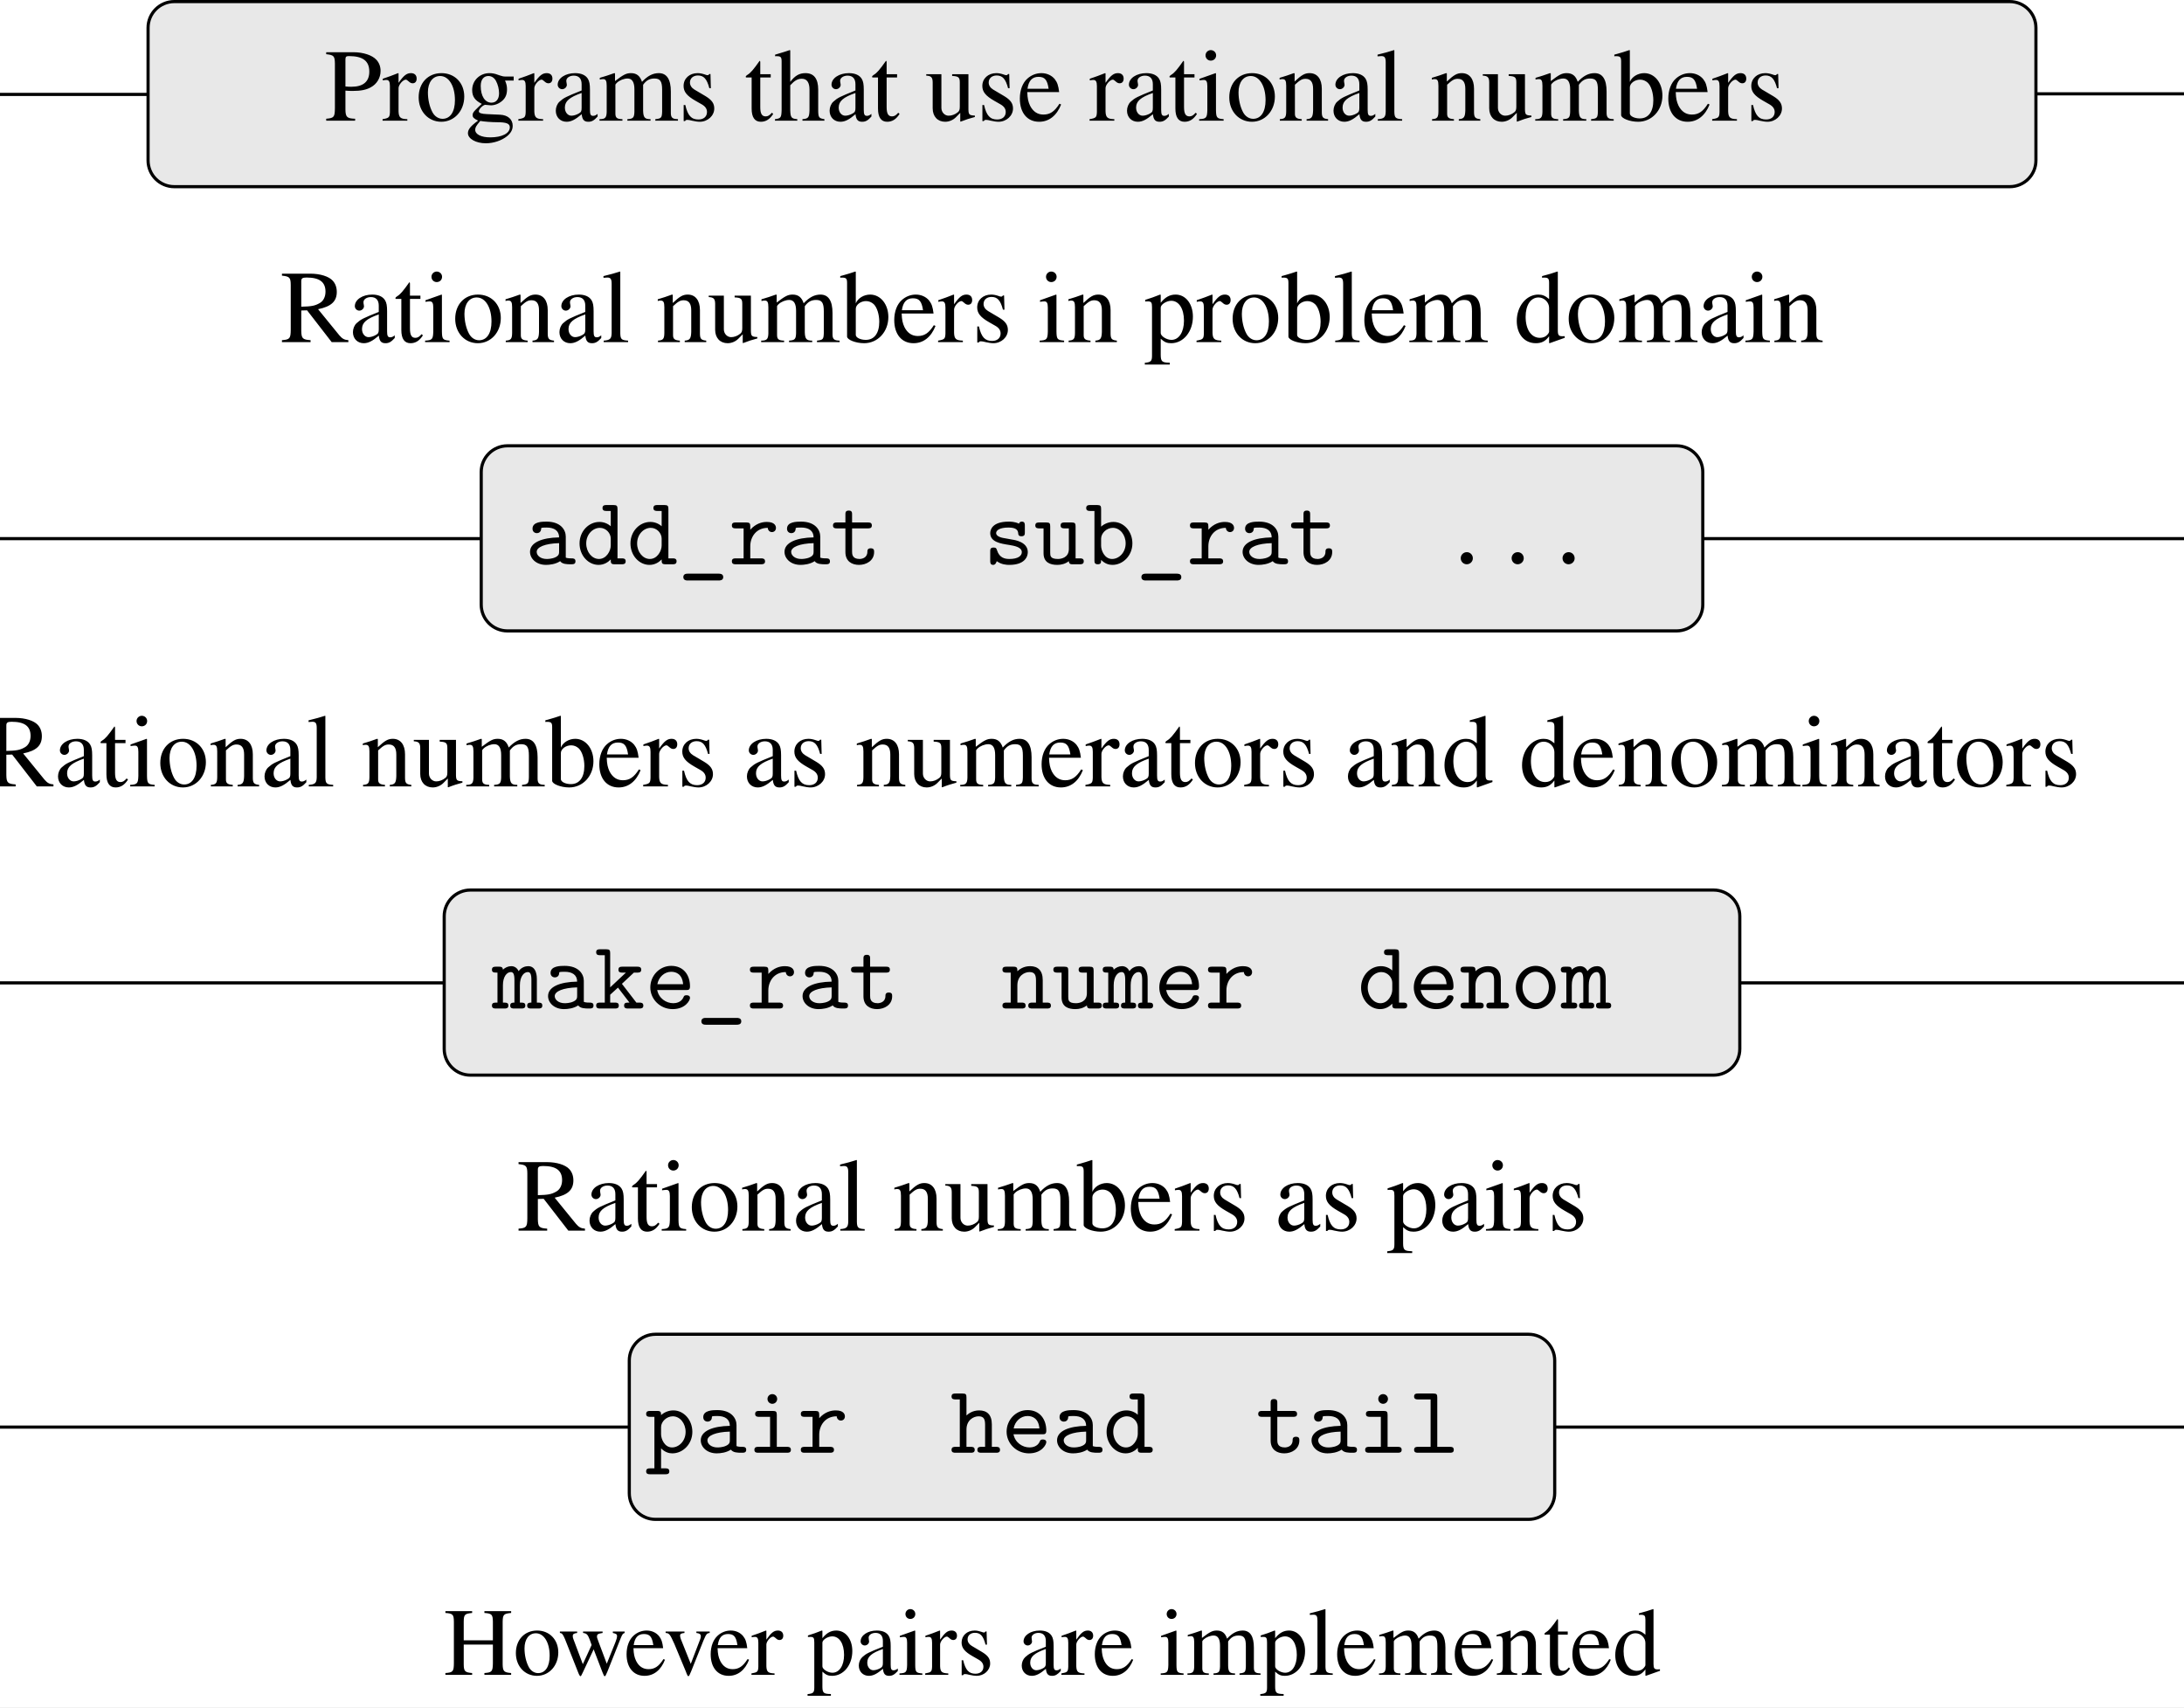
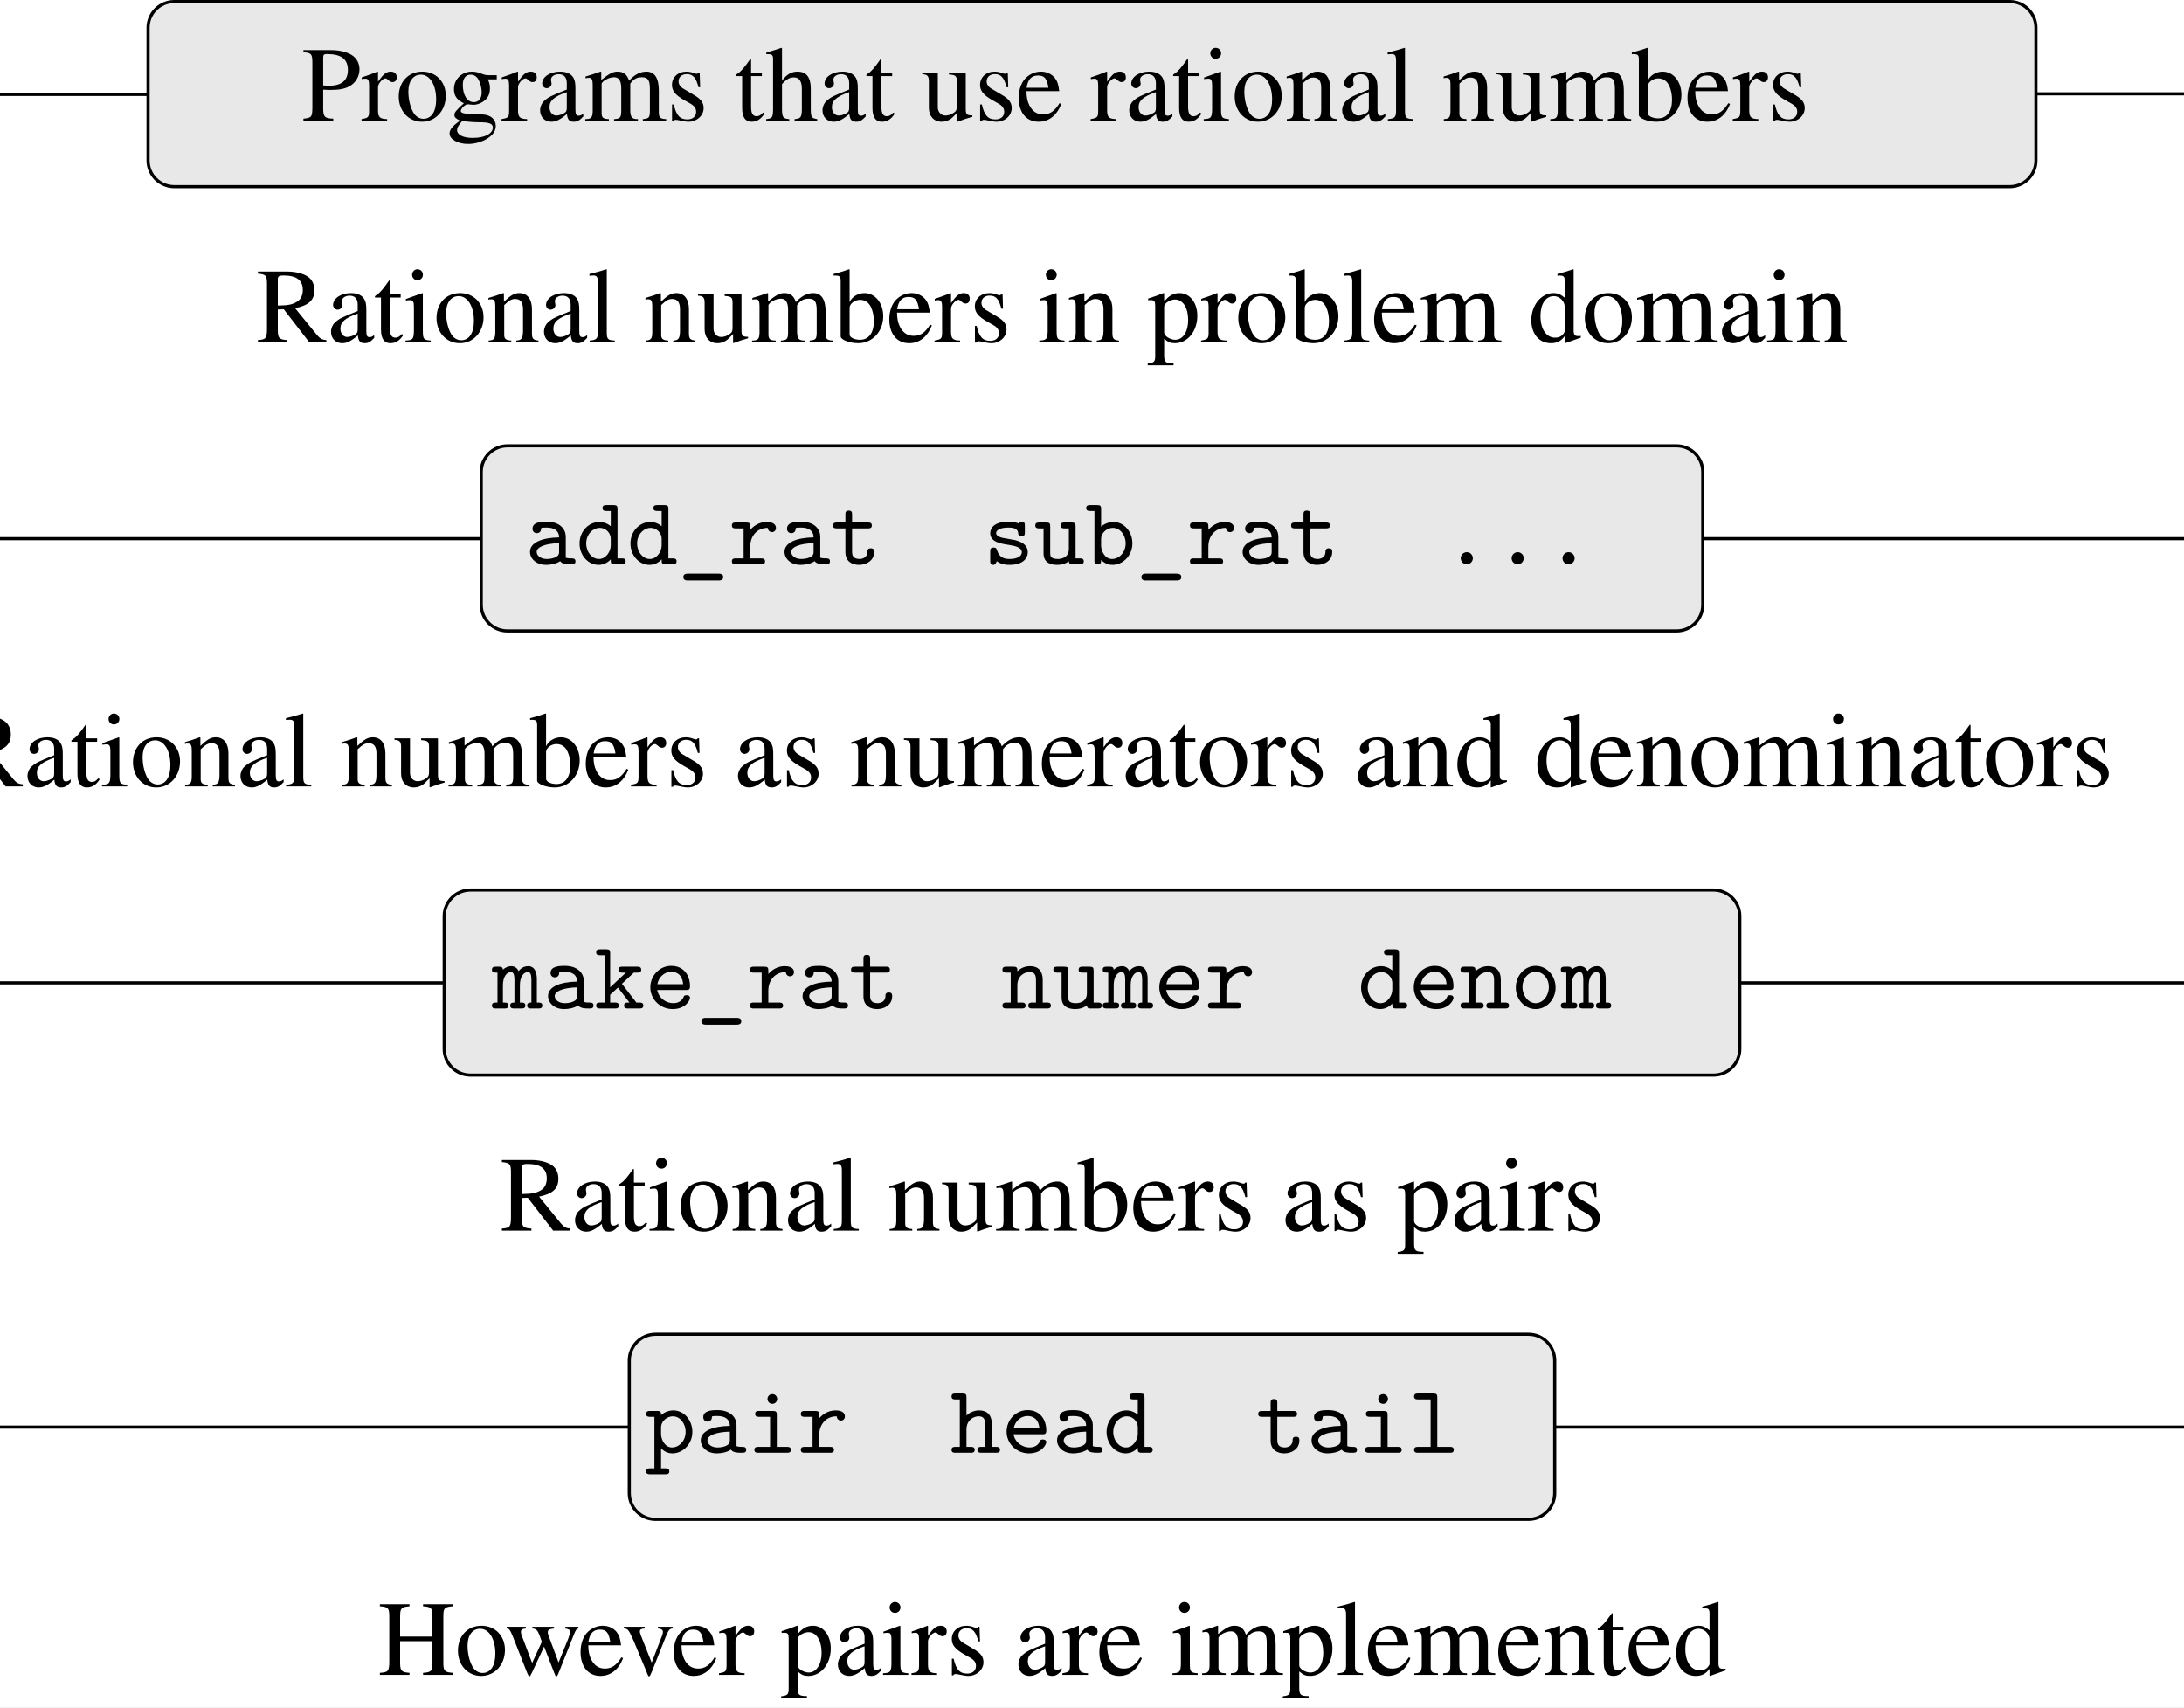
<svg xmlns="http://www.w3.org/2000/svg" preserveAspectRatio="xMinYMin meet" viewBox="0 0 450.545 352.154" id="svg4113" style="display:inline" version="1.1" width="450.545" height="352.154">
  <defs id="defs4115" />
  <rect width="100%" height="100%" fill="#ffffff" id="rect6" x="0" y="0" />
  <g transform="matrix(0.8,0,0,0.8,-68.15462,-62.97994)" id="layer6" style="display:inline">
    <rect width="486.818" height="47.727" rx="6.764" ry="6.764" x="123.375" y="79.131" id="rect4103" style="display:inline;fill:#e8e8e8;fill-opacity:1;stroke:#000000;stroke-width:0.812;stroke-linecap:round;stroke-linejoin:round;stroke-miterlimit:4;stroke-dasharray:none;stroke-dashoffset:0;stroke-opacity:1" />
    <rect width="315" height="47.727" rx="6.764" ry="6.764" x="209.284" y="193.676" id="rect4103-6" style="display:inline;fill:#e8e8e8;fill-opacity:1;stroke:#000000;stroke-width:0.812;stroke-linecap:round;stroke-linejoin:round;stroke-miterlimit:4;stroke-dasharray:none;stroke-dashoffset:0;stroke-opacity:1" />
    <rect width="334.091" height="47.727" rx="6.764" ry="6.764" x="199.739" y="308.221" id="rect4103-5" style="display:inline;fill:#e8e8e8;fill-opacity:1;stroke:#000000;stroke-width:0.812;stroke-linecap:round;stroke-linejoin:round;stroke-miterlimit:4;stroke-dasharray:none;stroke-dashoffset:0;stroke-opacity:1" />
    <rect width="238.636" height="47.727" rx="6.764" ry="6.764" x="247.466" y="422.767" id="rect4103-69" style="display:inline;fill:#e8e8e8;fill-opacity:1;stroke:#000000;stroke-width:0.812;stroke-linecap:round;stroke-linejoin:round;stroke-miterlimit:4;stroke-dasharray:none;stroke-dashoffset:0;stroke-opacity:1" />
  </g>
  <text style="font-style:normal;font-variant:normal;font-weight:normal;font-stretch:normal;font-size:19.855px;line-height:125%;font-family:Times;-inkscape-font-specification:'Times, Normal';font-variant-ligatures:normal;font-variant-caps:normal;font-variant-numeric:normal;font-feature-settings:normal;text-align:center;letter-spacing:0px;word-spacing:0px;writing-mode:lr-tb;text-anchor:middle;fill:#000000;fill-opacity:1;stroke:none;stroke-width:0.8" xml:space="preserve" id="text6868" y="24.897" x="225.163">
-     <tspan style="font-style:normal;font-variant:normal;font-weight:normal;font-stretch:normal;font-size:21.333px;font-family:Times;-inkscape-font-specification:'Times, Normal';font-variant-ligatures:normal;font-variant-caps:normal;font-variant-numeric:normal;font-variant-east-asian:normal;text-align:center;writing-mode:lr-tb;text-anchor:middle;fill:#000000;stroke-width:0.8" id="tspan6870" y="24.897" x="225.163">Programs that use rational numbers</tspan>
+     <tspan style="font-style:normal;font-variant:normal;font-weight:normal;font-stretch:normal;font-size:22px;font-family:Times;-inkscape-font-specification:'Times, Normal';font-variant-ligatures:normal;font-variant-caps:normal;font-variant-numeric:normal;font-variant-east-asian:normal;text-align:center;writing-mode:lr-tb;text-anchor:middle;fill:#000000;stroke-width:0.8" id="tspan6870" y="24.897" x="225.163">Programs that use rational numbers</tspan>
  </text>
  <text style="font-style:normal;font-variant:normal;font-weight:normal;font-stretch:normal;font-size:19.855px;line-height:125%;font-family:Times;-inkscape-font-specification:Times;text-align:center;letter-spacing:0px;word-spacing:0px;text-anchor:middle;fill:#000000;fill-opacity:1;stroke:none;stroke-width:0.8" xml:space="preserve" id="text6872" y="70.579" x="224.509">
-     <tspan id="tspan6874" y="70.579" x="224.509" style="font-style:normal;font-variant:normal;font-weight:normal;font-stretch:normal;font-size:21.333px;font-family:Times;-inkscape-font-specification:'Times, Normal';font-variant-ligatures:normal;font-variant-caps:normal;font-variant-numeric:normal;font-variant-east-asian:normal;fill:#000000;stroke-width:0.8">Rational numbers in problem domain</tspan>
+     <tspan id="tspan6874" y="70.579" x="224.509" style="font-style:normal;font-variant:normal;font-weight:normal;font-stretch:normal;font-size:22px;font-family:Times;-inkscape-font-specification:'Times, Normal';font-variant-ligatures:normal;font-variant-caps:normal;font-variant-numeric:normal;font-variant-east-asian:normal;fill:#000000;stroke-width:0.8">Rational numbers in problem domain</tspan>
  </text>
  <text style="font-style:normal;font-variant:normal;font-weight:normal;font-stretch:normal;font-size:19.855px;line-height:125%;font-family:Times;-inkscape-font-specification:Times;text-align:center;letter-spacing:0px;word-spacing:0px;text-anchor:middle;fill:#000000;fill-opacity:1;stroke:none;stroke-width:0.8" xml:space="preserve" id="text6876" y="116.397" x="226.036">
    <tspan style="font-style:normal;font-variant:normal;font-weight:normal;font-stretch:normal;font-size:20px;font-family:'Latin Modern Mono';-inkscape-font-specification:'Latin Modern Mono, Normal';font-variant-ligatures:normal;font-variant-caps:normal;font-variant-numeric:normal;font-variant-east-asian:normal;fill:#000000;stroke-width:0.8" id="tspan6878" y="116.397" x="226.036">add_rat  sub_rat  ...</tspan>
  </text>
  <text style="font-style:normal;font-variant:normal;font-weight:normal;font-stretch:normal;font-size:19.855px;line-height:125%;font-family:Times;-inkscape-font-specification:Times;text-align:center;letter-spacing:0px;word-spacing:0px;text-anchor:middle;fill:#000000;fill-opacity:1;stroke:none;stroke-width:0.8" xml:space="preserve" id="text6880" y="162.215" x="220.509">
-     <tspan id="tspan6882" y="162.215" x="220.509" style="font-style:normal;font-variant:normal;font-weight:normal;font-stretch:normal;font-size:21.333px;font-family:Times;-inkscape-font-specification:'Times, Normal';font-variant-ligatures:normal;font-variant-caps:normal;font-variant-numeric:normal;font-variant-east-asian:normal;fill:#000000;stroke-width:0.8">Rational numbers as numerators and denominators</tspan>
+     <tspan id="tspan6882" y="162.215" x="220.509" style="font-style:normal;font-variant:normal;font-weight:normal;font-stretch:normal;font-size:22px;font-family:Times;-inkscape-font-specification:'Times, Normal';font-variant-ligatures:normal;font-variant-caps:normal;font-variant-numeric:normal;font-variant-east-asian:normal;fill:#000000;stroke-width:0.8">Rational numbers as numerators and denominators</tspan>
  </text>
  <text style="font-style:normal;font-variant:normal;font-weight:normal;font-stretch:normal;font-size:19.855px;line-height:125%;font-family:Times;-inkscape-font-specification:Times;text-align:center;letter-spacing:0px;word-spacing:0px;text-anchor:middle;fill:#000000;fill-opacity:1;stroke:none;stroke-width:0.8" xml:space="preserve" id="text6884" y="208.034" x="224.509">
    <tspan style="font-style:normal;font-variant:normal;font-weight:normal;font-stretch:normal;font-size:20px;font-family:'Latin Modern Mono';-inkscape-font-specification:'Latin Modern Mono, Normal';font-variant-ligatures:normal;font-variant-caps:normal;font-variant-numeric:normal;font-variant-east-asian:normal;fill:#000000;stroke-width:0.8" id="tspan6886" y="208.034" x="224.509">make_rat  numer  denom</tspan>
  </text>
  <text style="font-style:normal;font-variant:normal;font-weight:normal;font-stretch:normal;font-size:19.855px;line-height:125%;font-family:Times;-inkscape-font-specification:Times;text-align:center;letter-spacing:0px;word-spacing:0px;text-anchor:middle;fill:#000000;fill-opacity:1;stroke:none;stroke-width:0.8" xml:space="preserve" id="text6888" y="253.852" x="224.509">
-     <tspan id="tspan6890" y="253.852" x="224.509" style="font-style:normal;font-variant:normal;font-weight:normal;font-stretch:normal;font-size:21.333px;font-family:Times;-inkscape-font-specification:'Times, Normal';font-variant-ligatures:normal;font-variant-caps:normal;font-variant-numeric:normal;font-variant-east-asian:normal;fill:#000000;stroke-width:0.8">Rational numbers as pairs</tspan>
+     <tspan id="tspan6890" y="253.852" x="224.509" style="font-style:normal;font-variant:normal;font-weight:normal;font-stretch:normal;font-size:22px;font-family:Times;-inkscape-font-specification:'Times, Normal';font-variant-ligatures:normal;font-variant-caps:normal;font-variant-numeric:normal;font-variant-east-asian:normal;fill:#000000;stroke-width:0.8">Rational numbers as pairs</tspan>
  </text>
  <text style="font-style:normal;font-variant:normal;font-weight:normal;font-stretch:normal;font-size:19.855px;line-height:125%;font-family:Times;-inkscape-font-specification:Times;text-align:center;letter-spacing:0px;word-spacing:0px;text-anchor:middle;fill:#000000;fill-opacity:1;stroke:none;stroke-width:0.8" xml:space="preserve" id="text6892" y="299.67" x="224.509">
    <tspan style="font-style:normal;font-variant:normal;font-weight:normal;font-stretch:normal;font-size:20px;font-family:'Latin Modern Mono';-inkscape-font-specification:'Latin Modern Mono, Normal';font-variant-ligatures:normal;font-variant-caps:normal;font-variant-numeric:normal;font-variant-east-asian:normal;fill:#000000;stroke-width:0.8" id="tspan6894" y="299.67" x="224.509">pair  head  tail</tspan>
  </text>
  <text style="font-style:normal;font-variant:normal;font-weight:normal;font-stretch:normal;font-size:19.855px;line-height:125%;font-family:Times;-inkscape-font-specification:Times;text-align:center;letter-spacing:0px;word-spacing:0px;text-anchor:middle;fill:#000000;fill-opacity:1;stroke:none;stroke-width:0.8" xml:space="preserve" id="text6896" y="345.488" x="224.509">
-     <tspan id="tspan6898" y="345.488" x="224.509" style="fill:#000000;stroke-width:0.8">However pairs are implemented</tspan>
+     <tspan id="tspan6898" y="345.488" x="224.509" style="fill:#000000;stroke-width:0.8;font-size:22px">However pairs are implemented</tspan>
  </text>
  <g transform="matrix(0.8,0,0,0.8,-68.15462,-62.97994)" id="layer5" style="display:inline">
    <path d="m 610.193,102.921 h 38.182" id="path4105" style="fill:none;stroke:#000000;stroke-width:0.812;stroke-linecap:butt;stroke-linejoin:round;stroke-miterlimit:4;stroke-dasharray:none;stroke-opacity:1" />
    <path d="M 85.193,103.063 H 123.375" id="path4105-9" style="display:inline;fill:none;stroke:#000000;stroke-width:0.812;stroke-linecap:butt;stroke-linejoin:round;stroke-miterlimit:4;stroke-dasharray:none;stroke-opacity:1" />
    <path d="M 524.284,217.608 H 648.375" id="path4105-0" style="display:inline;fill:none;stroke:#000000;stroke-width:0.812;stroke-linecap:butt;stroke-linejoin:round;stroke-miterlimit:4;stroke-dasharray:none;stroke-opacity:1" />
    <path d="M 85.193,217.608 H 209.284" id="path4105-9-9" style="display:inline;fill:none;stroke:#000000;stroke-width:0.812;stroke-linecap:butt;stroke-linejoin:round;stroke-miterlimit:4;stroke-dasharray:none;stroke-opacity:1" />
    <path d="M 533.829,332.153 H 648.375" id="path4105-3" style="display:inline;fill:none;stroke:#000000;stroke-width:0.812;stroke-linecap:butt;stroke-linejoin:round;stroke-miterlimit:4;stroke-dasharray:none;stroke-opacity:1" />
    <path d="M 85.193,332.153 H 199.739" id="path4105-9-7" style="display:inline;fill:none;stroke:#000000;stroke-width:0.812;stroke-linecap:butt;stroke-linejoin:round;stroke-miterlimit:4;stroke-dasharray:none;stroke-opacity:1" />
    <path d="M 486.102,446.699 H 648.375" id="path4105-7" style="display:inline;fill:none;stroke:#000000;stroke-width:0.812;stroke-linecap:butt;stroke-linejoin:round;stroke-miterlimit:4;stroke-dasharray:none;stroke-opacity:1" />
    <path d="M 85.193,446.699 H 247.466" id="path4105-9-2" style="display:inline;fill:none;stroke:#000000;stroke-width:0.812;stroke-linecap:butt;stroke-linejoin:round;stroke-miterlimit:4;stroke-dasharray:none;stroke-opacity:1" />
  </g>
</svg>
